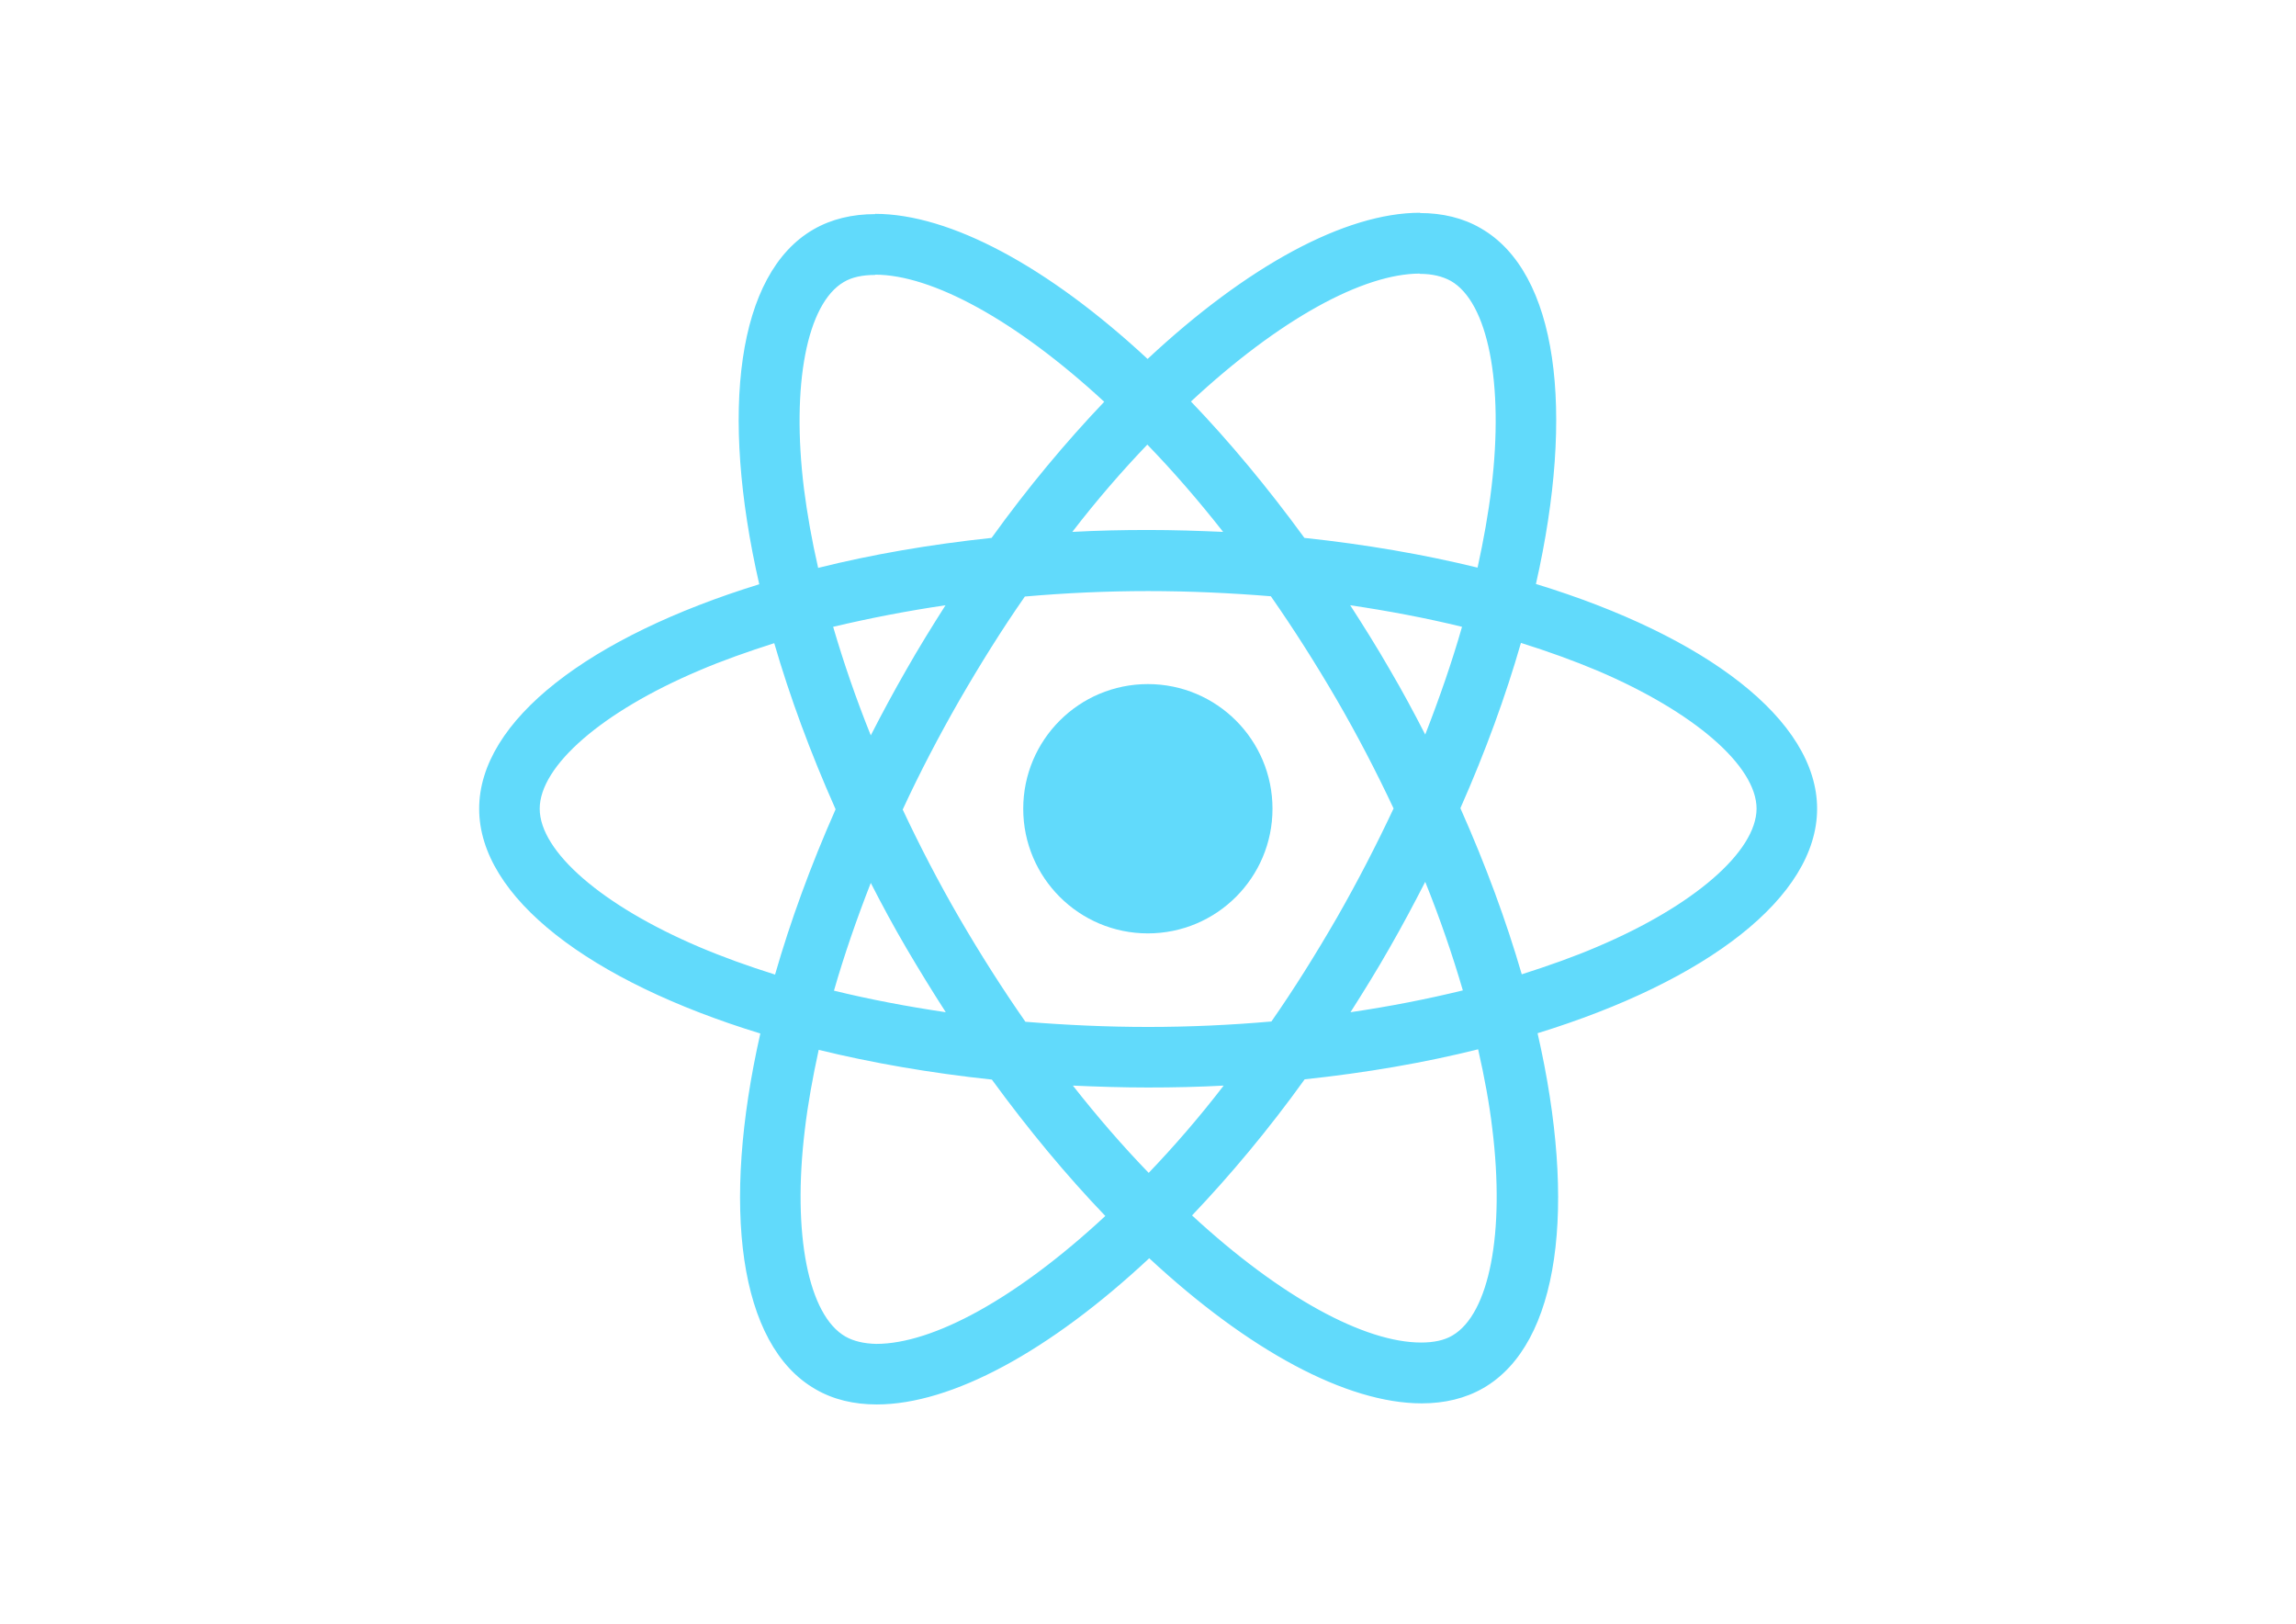
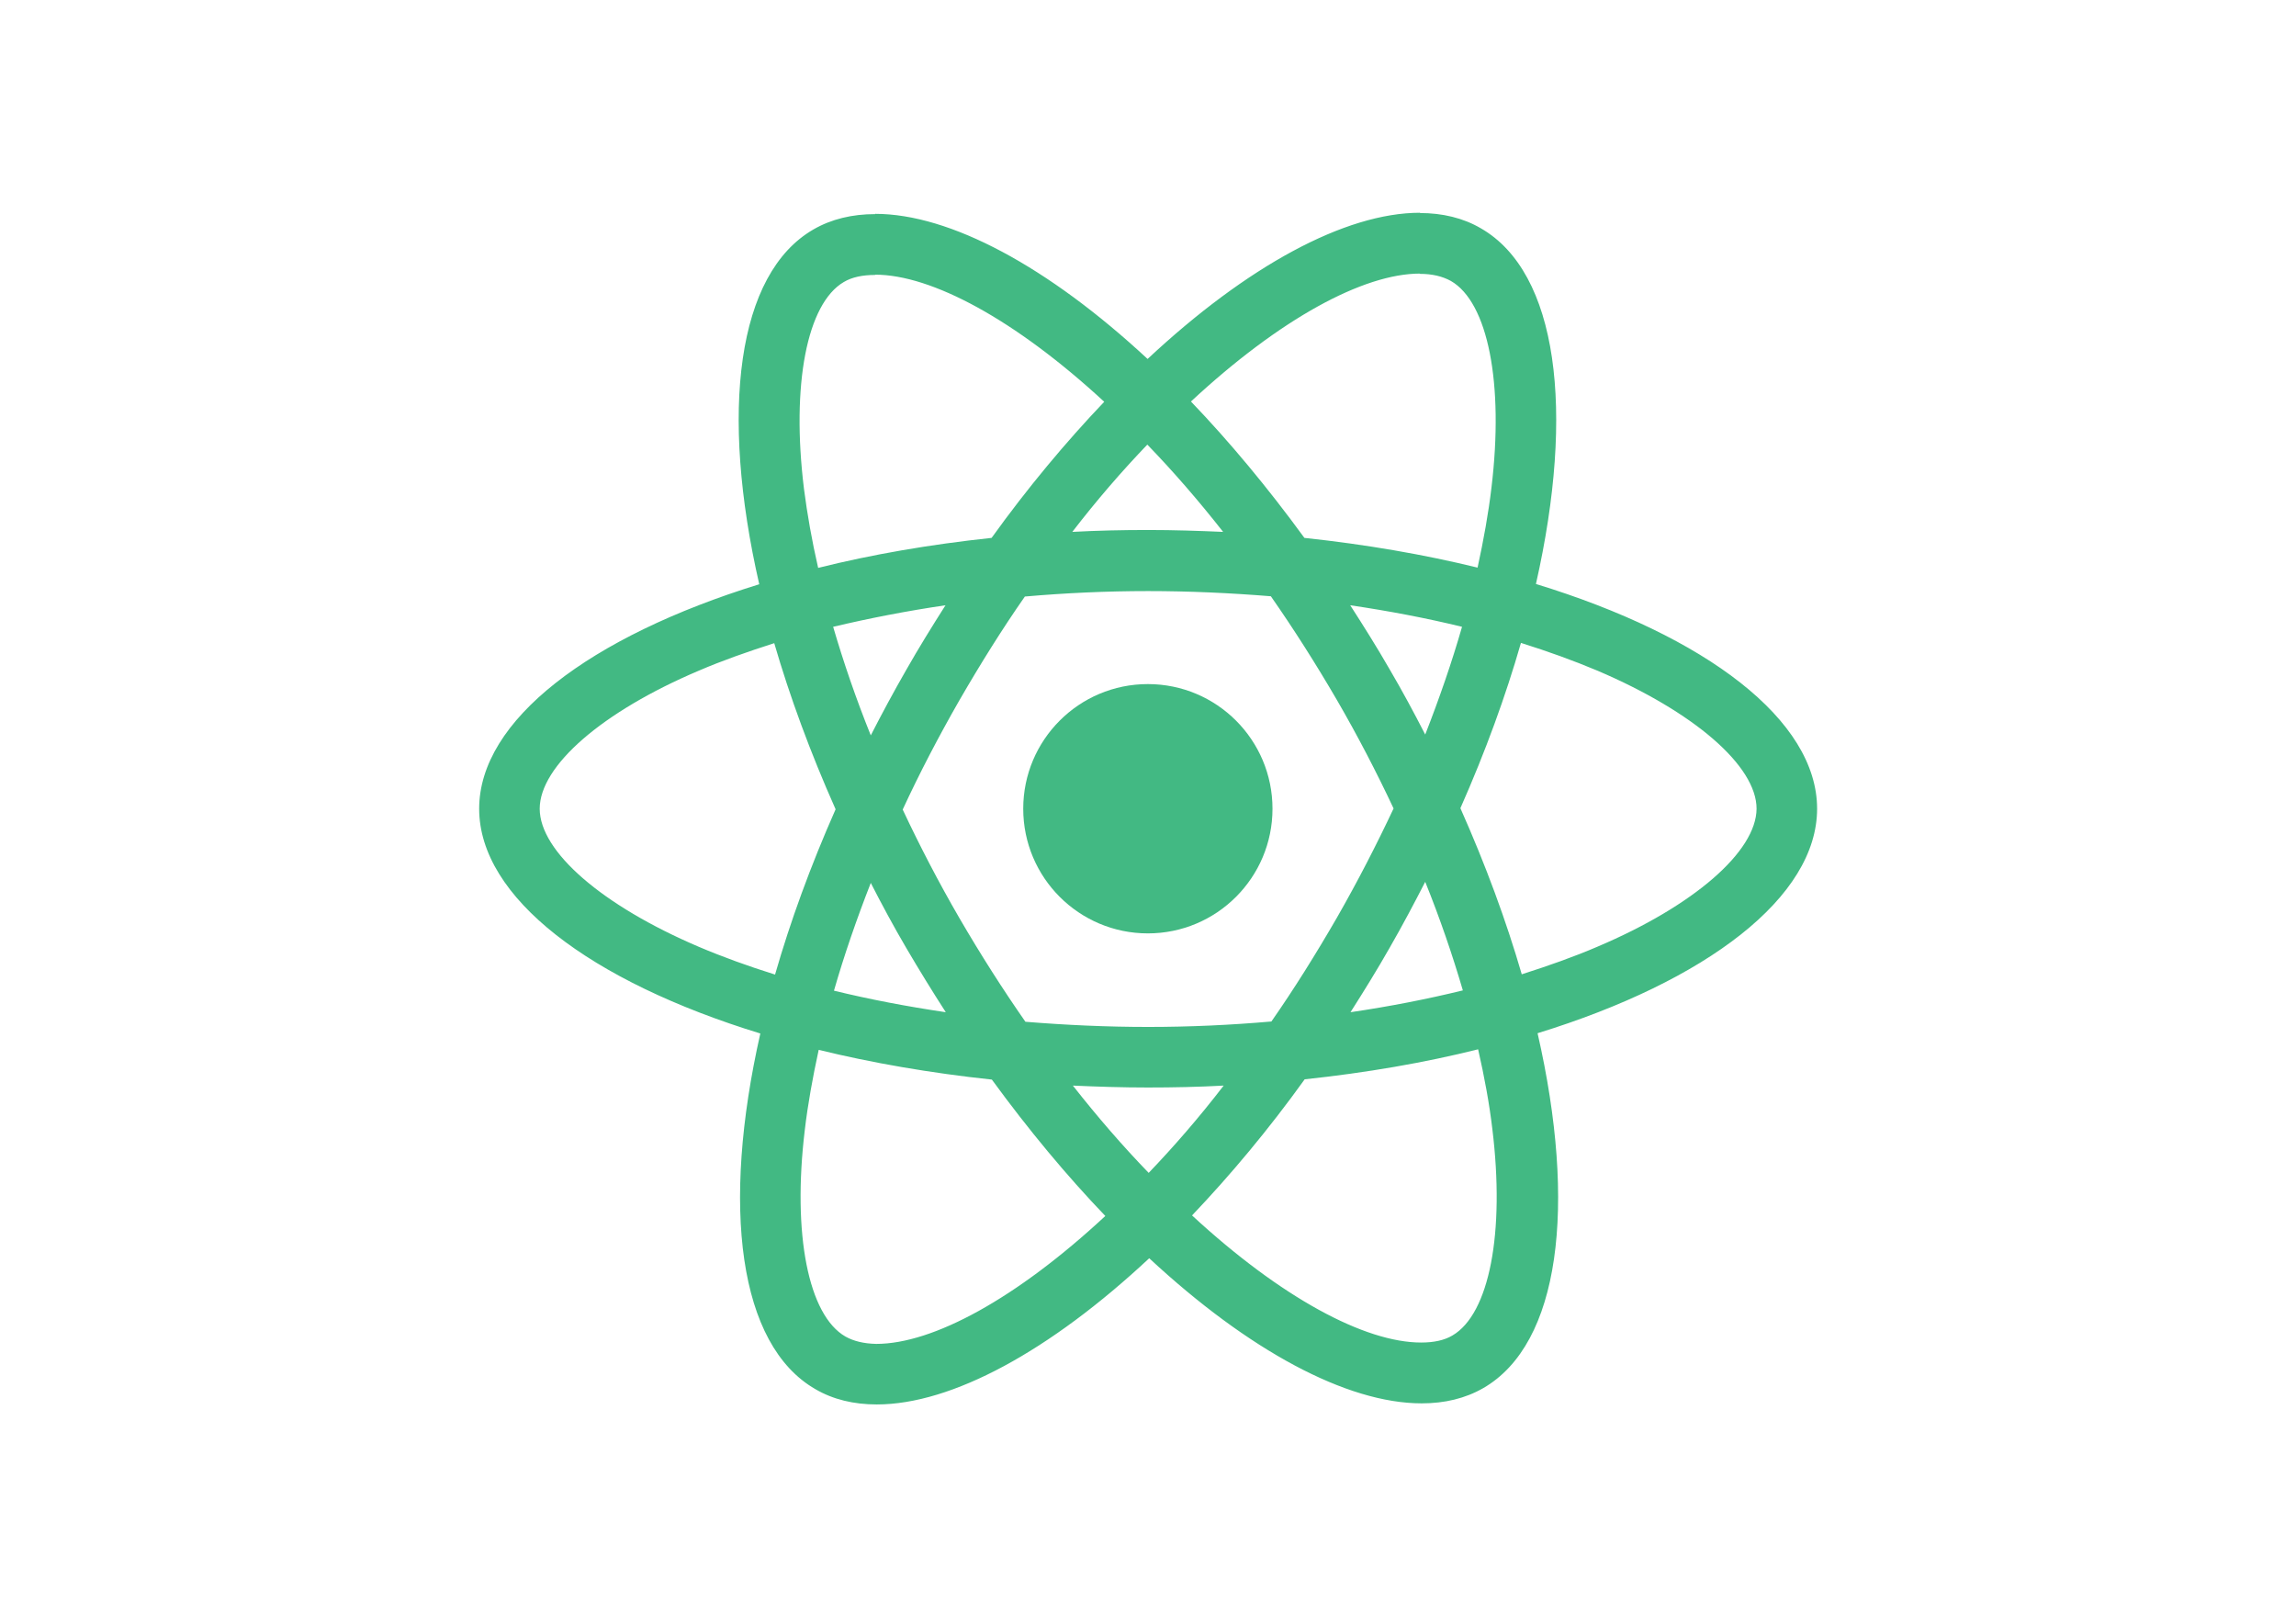
<svg xmlns="http://www.w3.org/2000/svg" viewBox="0 0 841.9 595.3">
-   <g fill="#61DAFB">
+   <g fill="#42b983">
    <path d="M666.3 296.5c0-32.5-40.7-63.3-103.1-82.4 14.4-63.6 8-114.2-20.2-130.4-6.5-3.8-14.1-5.6-22.4-5.6v22.3c4.6 0 8.3.9 11.4 2.6 13.6 7.8 19.5 37.5 14.9 75.7-1.1 9.4-2.9 19.3-5.1 29.4-19.6-4.8-41-8.5-63.5-10.9-13.5-18.5-27.5-35.3-41.6-50 32.6-30.3 63.2-46.9 84-46.9V78c-27.5 0-63.5 19.6-99.9 53.6-36.4-33.8-72.4-53.2-99.9-53.2v22.3c20.7 0 51.4 16.5 84 46.6-14 14.7-28 31.4-41.3 49.9-22.6 2.4-44 6.1-63.6 11-2.3-10-4-19.7-5.2-29-4.7-38.2 1.1-67.9 14.6-75.8 3-1.8 6.9-2.6 11.5-2.6V78.5c-8.4 0-16 1.8-22.6 5.6-28.1 16.2-34.4 66.7-19.9 130.1-62.2 19.2-102.7 49.9-102.7 82.3 0 32.5 40.7 63.3 103.1 82.4-14.4 63.6-8 114.2 20.2 130.4 6.5 3.8 14.1 5.6 22.5 5.6 27.5 0 63.5-19.6 99.9-53.6 36.4 33.8 72.4 53.2 99.9 53.2 8.4 0 16-1.8 22.6-5.6 28.1-16.2 34.4-66.7 19.9-130.1 62-19.1 102.5-49.9 102.5-82.3zm-130.2-66.7c-3.7 12.9-8.3 26.2-13.5 39.5-4.1-8-8.4-16-13.1-24-4.6-8-9.5-15.8-14.4-23.4 14.2 2.1 27.9 4.7 41 7.9zm-45.8 106.5c-7.8 13.5-15.8 26.3-24.1 38.2-14.9 1.3-30 2-45.2 2-15.1 0-30.2-.7-45-1.9-8.3-11.9-16.4-24.6-24.2-38-7.6-13.1-14.5-26.4-20.8-39.8 6.2-13.4 13.2-26.8 20.7-39.9 7.8-13.5 15.8-26.3 24.1-38.2 14.9-1.3 30-2 45.2-2 15.1 0 30.2.7 45 1.9 8.3 11.9 16.4 24.6 24.2 38 7.6 13.1 14.5 26.4 20.8 39.8-6.3 13.4-13.2 26.8-20.7 39.9zm32.3-13c5.4 13.4 10 26.8 13.8 39.8-13.1 3.2-26.9 5.9-41.2 8 4.9-7.7 9.8-15.6 14.4-23.7 4.6-8 8.9-16.1 13-24.1zM421.2 430c-9.3-9.6-18.6-20.3-27.8-32 9 .4 18.2.7 27.5.7 9.4 0 18.7-.2 27.8-.7-9 11.7-18.3 22.4-27.5 32zm-74.4-58.9c-14.2-2.1-27.9-4.7-41-7.9 3.7-12.9 8.3-26.2 13.5-39.5 4.1 8 8.4 16 13.1 24 4.7 8 9.5 15.8 14.4 23.4zM420.7 163c9.3 9.6 18.6 20.3 27.8 32-9-.4-18.2-.7-27.5-.7-9.4 0-18.7.2-27.8.7 9-11.7 18.3-22.4 27.5-32zm-74 58.9c-4.9 7.7-9.8 15.6-14.4 23.7-4.6 8-8.9 16-13 24-5.4-13.4-10-26.8-13.8-39.8 13.1-3.1 26.9-5.8 41.2-7.9zm-90.5 125.2c-35.4-15.1-58.3-34.9-58.3-50.6 0-15.7 22.9-35.6 58.3-50.6 8.6-3.7 18-7 27.7-10.1 5.7 19.6 13.2 40 22.5 60.9-9.2 20.8-16.6 41.1-22.2 60.6-9.9-3.1-19.3-6.5-28-10.2zM310 490c-13.6-7.8-19.5-37.5-14.9-75.7 1.1-9.4 2.9-19.3 5.1-29.4 19.6 4.8 41 8.5 63.5 10.9 13.5 18.5 27.5 35.3 41.6 50-32.6 30.3-63.2 46.9-84 46.9-4.5-.1-8.3-1-11.3-2.7zm237.2-76.2c4.7 38.2-1.1 67.9-14.6 75.8-3 1.8-6.9 2.6-11.5 2.6-20.7 0-51.4-16.5-84-46.6 14-14.7 28-31.4 41.3-49.9 22.6-2.4 44-6.1 63.6-11 2.3 10.1 4.1 19.8 5.2 29.1zm38.5-66.7c-8.6 3.7-18 7-27.7 10.1-5.7-19.6-13.2-40-22.5-60.9 9.2-20.8 16.6-41.1 22.2-60.6 9.9 3.1 19.3 6.5 28.1 10.2 35.4 15.1 58.3 34.9 58.3 50.6-.1 15.7-23 35.6-58.4 50.6zM320.8 78.4z" />
    <circle cx="420.9" cy="296.5" r="45.7" />
    <path d="M520.5 78.1z" />
  </g>
</svg>
